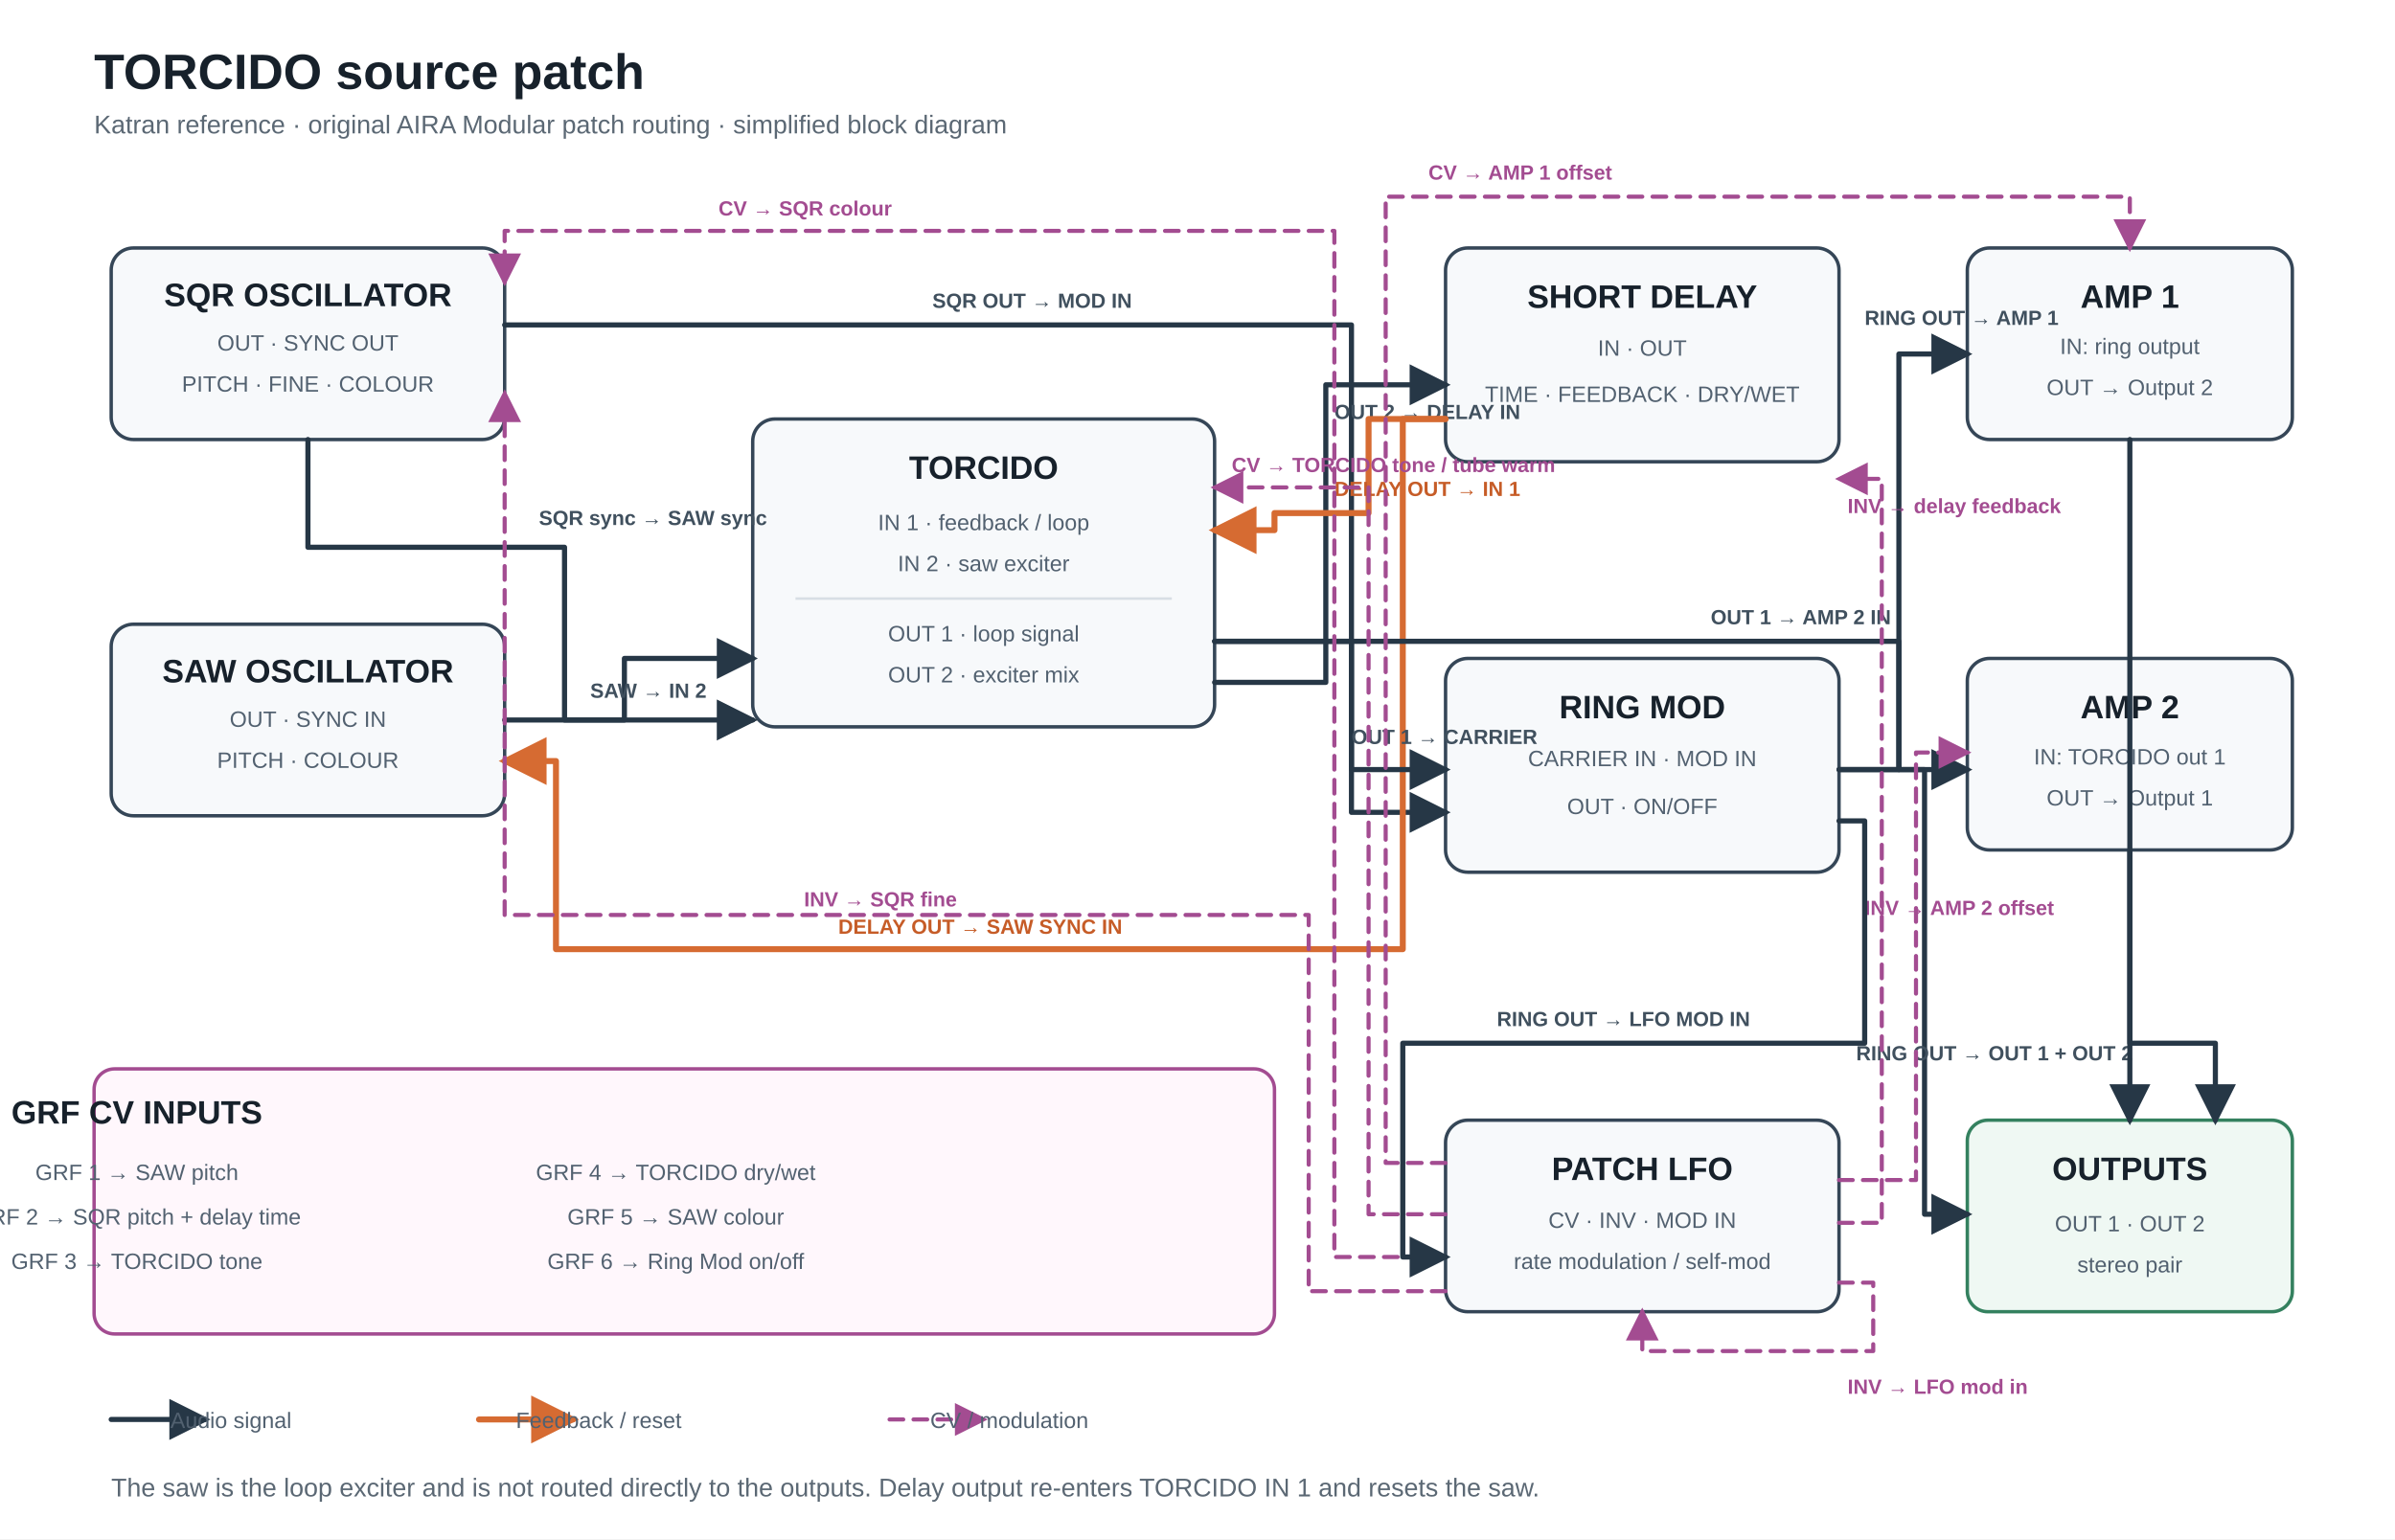
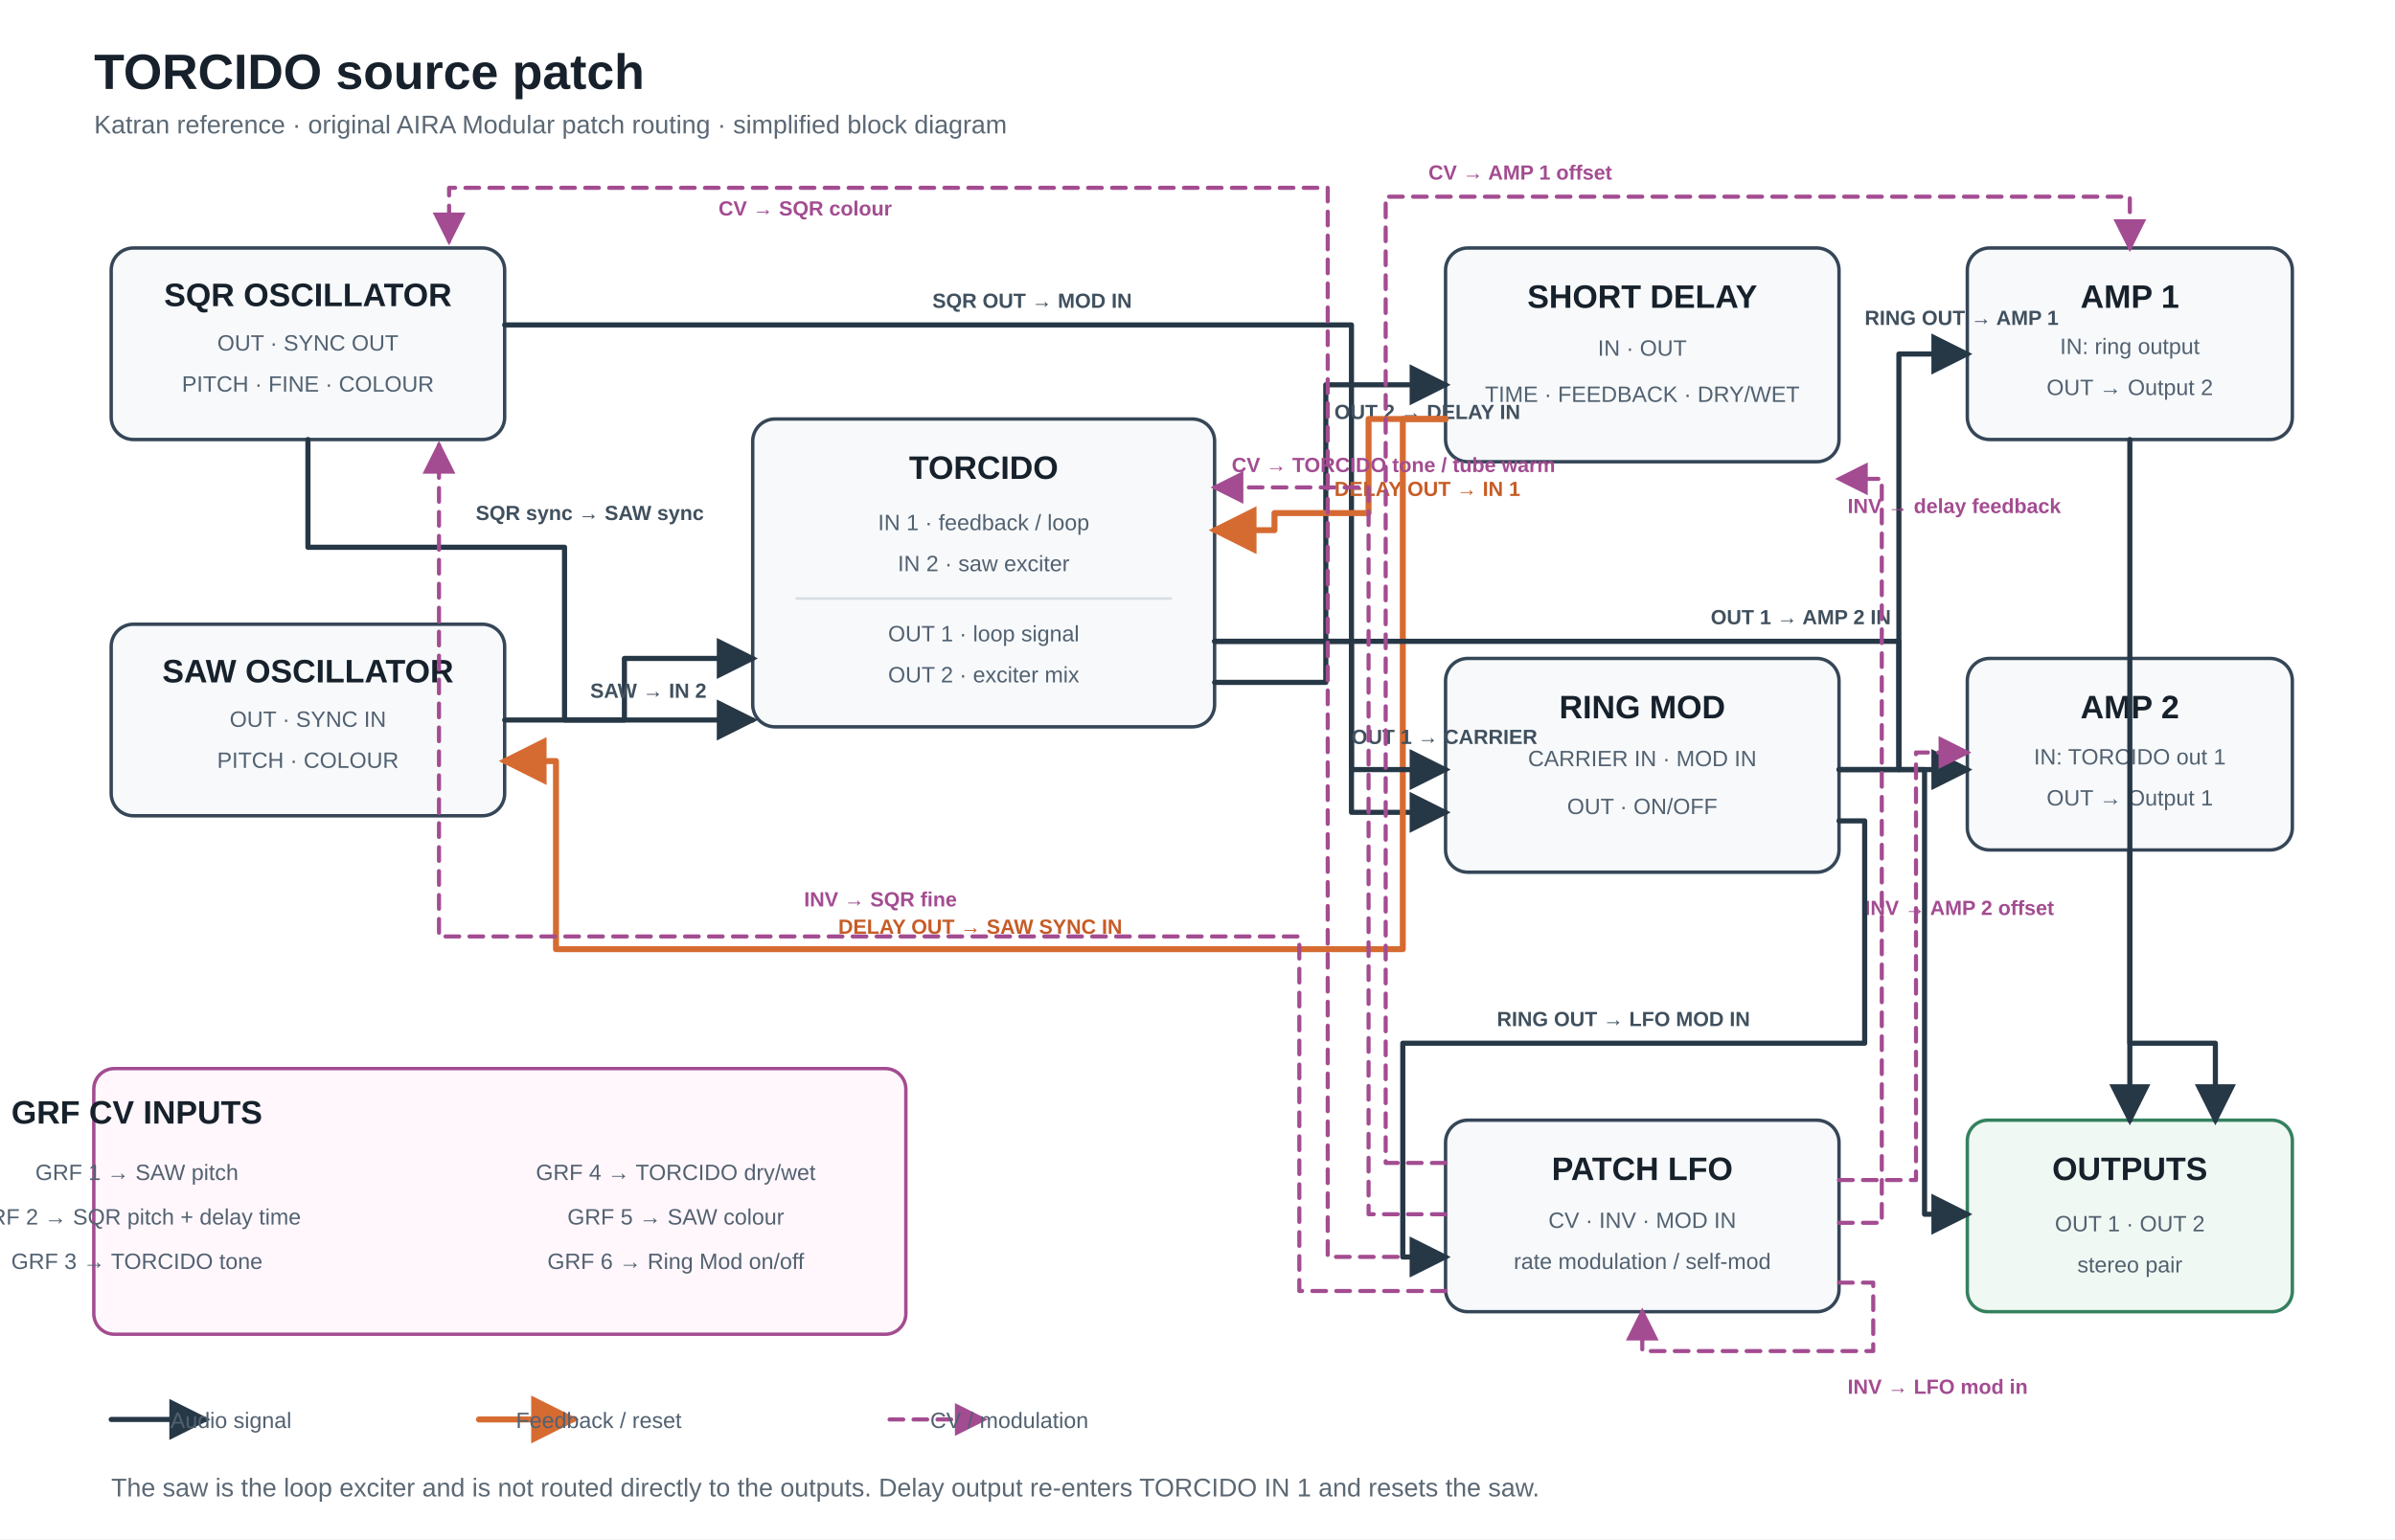
- <svg xmlns="http://www.w3.org/2000/svg" width="1400" height="900" viewBox="0 0 1400 900">
-   <defs>
+ <svg xmlns="http://www.w3.org/2000/svg" width="1400" height="900" viewBox="0 0 1400 900" version="1.1" id="svg63">
+   <defs id="defs3">
    <marker id="a" markerWidth="9" markerHeight="9" refX="7" refY="4" orient="auto">
-       <path d="M0 0L8 4L0 8Z" fill="#263746" />
+       <path d="M0 0L8 4L0 8Z" fill="#263746" id="path1" />
    </marker>
    <marker id="f" markerWidth="9" markerHeight="9" refX="7" refY="4" orient="auto">
-       <path d="M0 0L8 4L0 8Z" fill="#d66b32" />
+       <path d="M0 0L8 4L0 8Z" fill="#d66b32" id="path2" />
    </marker>
    <marker id="c" markerWidth="9" markerHeight="9" refX="7" refY="4" orient="auto">
-       <path d="M0 0L8 4L0 8Z" fill="#a34c91" />
+       <path d="M0 0L8 4L0 8Z" fill="#a34c91" id="path3" />
    </marker>
-     <style>
+     <style id="style3">
 text{font-family:Arial,sans-serif;fill:#17212b}.heading{font-size:29px;font-weight:bold}.sub{font-size:15px;fill:#5b6874}
 .box{fill:#f7f9fb;stroke:#354657;stroke-width:2;rx:13}.ctl{fill:#fff7fc;stroke:#a34c91;stroke-width:2;rx:12}.outbox{fill:#eff8f3;stroke:#34815f;stroke-width:2;rx:12}
 .name{font-size:19px;font-weight:bold;text-anchor:middle}.detail{font-size:13px;fill:#526170;text-anchor:middle}
 .audio{fill:none;stroke:#263746;stroke-width:3;marker-end:url(#a);stroke-linecap:round;stroke-linejoin:round}
 .feedback{fill:none;stroke:#d66b32;stroke-width:3.5;marker-end:url(#f);stroke-linecap:round;stroke-linejoin:round}
 .cv{fill:none;stroke:#a34c91;stroke-width:2.4;stroke-dasharray:8 6;marker-end:url(#c);stroke-linecap:round;stroke-linejoin:round}
 .lab{font-size:12px;font-weight:bold;fill:#40505e}.pink{fill:#a34c91}.orange{fill:#c65c27}
 </style>
  </defs>
-   <rect width="1400" height="900" fill="#fff" />
-   <text x="55" y="52" class="heading">TORCIDO source patch</text>
-   <text x="55" y="78" class="sub">Katran reference · original AIRA Modular patch routing · simplified block diagram</text>
-   <rect class="box" x="65" y="145" width="230" height="112" />
-   <text class="name" x="180" y="179">SQR OSCILLATOR</text>
-   <text class="detail" x="180" y="205">OUT · SYNC OUT</text>
-   <text class="detail" x="180" y="229">PITCH · FINE · COLOUR</text>
-   <rect class="box" x="65" y="365" width="230" height="112" />
-   <text class="name" x="180" y="399">SAW OSCILLATOR</text>
-   <text class="detail" x="180" y="425">OUT · SYNC IN</text>
-   <text class="detail" x="180" y="449">PITCH · COLOUR</text>
-   <rect class="box" x="440" y="245" width="270" height="180" />
-   <text class="name" x="575" y="280">TORCIDO</text>
-   <text class="detail" x="575" y="310">IN 1 · feedback / loop</text>
-   <text class="detail" x="575" y="334">IN 2 · saw exciter</text>
-   <path d="M465 350H685" stroke="#d8dee5" stroke-width="1.5" />
-   <text class="detail" x="575" y="375">OUT 1 · loop signal</text>
-   <text class="detail" x="575" y="399">OUT 2 · exciter mix</text>
-   <rect class="box" x="845" y="145" width="230" height="125" />
-   <text class="name" x="960" y="180">SHORT DELAY</text>
-   <text class="detail" x="960" y="208">IN · OUT</text>
-   <text class="detail" x="960" y="235">TIME · FEEDBACK · DRY/WET</text>
-   <rect class="box" x="845" y="385" width="230" height="125" />
-   <text class="name" x="960" y="420">RING MOD</text>
-   <text class="detail" x="960" y="448">CARRIER IN · MOD IN</text>
-   <text class="detail" x="960" y="476">OUT · ON/OFF</text>
-   <rect class="box" x="1150" y="145" width="190" height="112" />
-   <text class="name" x="1245" y="180">AMP 1</text>
-   <text class="detail" x="1245" y="207">IN: ring output</text>
-   <text class="detail" x="1245" y="231">OUT → Output 2</text>
-   <rect class="box" x="1150" y="385" width="190" height="112" />
-   <text class="name" x="1245" y="420">AMP 2</text>
-   <text class="detail" x="1245" y="447">IN: TORCIDO out 1</text>
-   <text class="detail" x="1245" y="471">OUT → Output 1</text>
-   <rect class="box" x="845" y="655" width="230" height="112" />
-   <text class="name" x="960" y="690">PATCH LFO</text>
-   <text class="detail" x="960" y="718">CV · INV · MOD IN</text>
-   <text class="detail" x="960" y="742">rate modulation / self-mod</text>
-   <rect class="outbox" x="1150" y="655" width="190" height="112" />
-   <text class="name" x="1245" y="690">OUTPUTS</text>
-   <text class="detail" x="1245" y="720">OUT 1 · OUT 2</text>
-   <text class="detail" x="1245" y="744">stereo pair</text>
-   <path class="audio" d="M180 257V320H330V421H440" />
-   <text class="lab" x="315" y="307">SQR sync → SAW sync</text>
-   <path class="audio" d="M295 421H365V385H440" />
-   <text class="lab" x="345" y="408">SAW → IN 2</text>
-   <path class="audio" d="M295 190H790V475H845" />
-   <text class="lab" x="545" y="180">SQR OUT → MOD IN</text>
-   <path class="audio" d="M710 399H775V225H845" />
-   <text class="lab" x="780" y="245">OUT 2 → DELAY IN</text>
-   <path class="feedback" d="M845 245H800V300H745V310H710" />
-   <text class="lab orange" x="780" y="290">DELAY OUT → IN 1</text>
-   <path class="feedback" d="M845 245H820V555H325V445H295" />
-   <text class="lab orange" x="490" y="546">DELAY OUT → SAW SYNC IN</text>
-   <path class="audio" d="M710 375H790V450H845" />
-   <text class="lab" x="790" y="435">OUT 1 → CARRIER</text>
-   <path class="audio" d="M710 375H1110V450H1150" />
-   <text class="lab" x="1000" y="365">OUT 1 → AMP 2 IN</text>
-   <path class="audio" d="M1075 450H1110V207H1150" />
-   <text class="lab" x="1090" y="190">RING OUT → AMP 1</text>
-   <path class="audio" d="M1075 450H1125V710H1150" />
-   <text class="lab" x="1085" y="620">RING OUT → OUT 1 + OUT 2</text>
-   <path class="audio" d="M1245 257V610H1295V655" />
-   <path class="audio" d="M1245 497V655" />
-   <path class="cv" d="M845 680H810V115H1245V145" />
-   <text class="lab pink" x="835" y="105">CV → AMP 1 offset</text>
-   <path class="cv" d="M845 710H800V285H710" />
-   <text class="lab pink" x="720" y="276">CV → TORCIDO tone / tube warm</text>
-   <path class="cv" d="M845 735H780V135H295V165" />
-   <text class="lab pink" x="420" y="126">CV → SQR colour</text>
-   <path class="cv" d="M1075 690H1120V440H1150" />
-   <text class="lab pink" x="1090" y="535">INV → AMP 2 offset</text>
-   <path class="cv" d="M1075 715H1100V280H1075" />
-   <text class="lab pink" x="1080" y="300">INV → delay feedback</text>
-   <path class="cv" d="M845 755H765V535H295V230" />
-   <text class="lab pink" x="470" y="530">INV → SQR fine</text>
-   <path class="cv" d="M1075 750H1095V790H960V767" />
-   <text class="lab pink" x="1080" y="815">INV → LFO mod in</text>
-   <path class="audio" d="M1075 480H1090V610H820V735H845" />
-   <text class="lab" x="875" y="600">RING OUT → LFO MOD IN</text>
-   <rect class="ctl" x="55" y="625" width="690" height="155" />
-   <text x="80" y="657" class="name" text-anchor="start">GRF CV INPUTS</text>
-   <text class="detail" x="80" y="690" text-anchor="start">GRF 1 → SAW pitch</text>
-   <text class="detail" x="80" y="716" text-anchor="start">GRF 2 → SQR pitch + delay time</text>
-   <text class="detail" x="80" y="742" text-anchor="start">GRF 3 → TORCIDO tone</text>
-   <text class="detail" x="395" y="690" text-anchor="start">GRF 4 → TORCIDO dry/wet</text>
-   <text class="detail" x="395" y="716" text-anchor="start">GRF 5 → SAW colour</text>
-   <text class="detail" x="395" y="742" text-anchor="start">GRF 6 → Ring Mod on/off</text>
-   <path d="M65 830H120" class="audio" />
-   <text class="detail" x="135" y="835" text-anchor="start">Audio signal</text>
-   <path d="M280 830H335" class="feedback" />
-   <text class="detail" x="350" y="835" text-anchor="start">Feedback / reset</text>
-   <path d="M520 830H575" class="cv" />
-   <text class="detail" x="590" y="835" text-anchor="start">CV / modulation</text>
-   <text x="65" y="875" class="sub">The saw is the loop exciter and is not routed directly to the outputs. Delay output re-enters TORCIDO IN 1 and resets the saw.</text>
+   <rect width="1400" height="900" fill="#fff" id="rect3" />
+   <text x="55" y="52" class="heading" id="text3">TORCIDO source patch</text>
+   <text x="55" y="78" class="sub" id="text4">Katran reference · original AIRA Modular patch routing · simplified block diagram</text>
+   <rect class="box" x="65" y="145" width="230" height="112" id="rect4" />
+   <text class="name" x="180" y="179" id="text5">SQR OSCILLATOR</text>
+   <text class="detail" x="180" y="205" id="text6">OUT · SYNC OUT</text>
+   <text class="detail" x="180" y="229" id="text7">PITCH · FINE · COLOUR</text>
+   <rect class="box" x="65" y="365" width="230" height="112" id="rect7" />
+   <text class="name" x="180" y="399" id="text8">SAW OSCILLATOR</text>
+   <text class="detail" x="180" y="425" id="text9">OUT · SYNC IN</text>
+   <text class="detail" x="180" y="449" id="text10">PITCH · COLOUR</text>
+   <rect class="box" x="440" y="245" width="270" height="180" id="rect10" />
+   <text class="name" x="575" y="280" id="text11">TORCIDO</text>
+   <text class="detail" x="575" y="310" id="text12">IN 1 · feedback / loop</text>
+   <text class="detail" x="575" y="334" id="text13">IN 2 · saw exciter</text>
+   <path d="M465 350H685" stroke="#d8dee5" stroke-width="1.5" id="path13" />
+   <text class="detail" x="575" y="375" id="text14">OUT 1 · loop signal</text>
+   <text class="detail" x="575" y="399" id="text15">OUT 2 · exciter mix</text>
+   <rect class="box" x="845" y="145" width="230" height="125" id="rect15" />
+   <text class="name" x="960" y="180" id="text16">SHORT DELAY</text>
+   <text class="detail" x="960" y="208" id="text17">IN · OUT</text>
+   <text class="detail" x="960" y="235" id="text18">TIME · FEEDBACK · DRY/WET</text>
+   <rect class="box" x="845" y="385" width="230" height="125" id="rect18" />
+   <text class="name" x="960" y="420" id="text19">RING MOD</text>
+   <text class="detail" x="960" y="448" id="text20">CARRIER IN · MOD IN</text>
+   <text class="detail" x="960" y="476" id="text21">OUT · ON/OFF</text>
+   <rect class="box" x="1150" y="145" width="190" height="112" id="rect21" />
+   <text class="name" x="1245" y="180" id="text22">AMP 1</text>
+   <text class="detail" x="1245" y="207" id="text23">IN: ring output</text>
+   <text class="detail" x="1245" y="231" id="text24">OUT → Output 2</text>
+   <rect class="box" x="1150" y="385" width="190" height="112" id="rect24" />
+   <text class="name" x="1245" y="420" id="text25">AMP 2</text>
+   <text class="detail" x="1245" y="447" id="text26">IN: TORCIDO out 1</text>
+   <text class="detail" x="1245" y="471" id="text27">OUT → Output 1</text>
+   <rect class="box" x="845" y="655" width="230" height="112" id="rect27" />
+   <text class="name" x="960" y="690" id="text28">PATCH LFO</text>
+   <text class="detail" x="960" y="718" id="text29">CV · INV · MOD IN</text>
+   <text class="detail" x="960" y="742" id="text30">rate modulation / self-mod</text>
+   <rect class="outbox" x="1150" y="655" width="190" height="112" id="rect30" />
+   <text class="name" x="1245" y="690" id="text31">OUTPUTS</text>
+   <text class="detail" x="1245" y="720" id="text32">OUT 1 · OUT 2</text>
+   <text class="detail" x="1245" y="744" id="text33">stereo pair</text>
+   <path class="audio" d="M180 257V320H330V421H440" id="path33" />
+   <text class="lab" x="278.087" y="304.086" id="text34">SQR sync → SAW sync</text>
+   <path class="audio" d="M295 421H365V385H440" id="path34" />
+   <text class="lab" x="345" y="408" id="text35">SAW → IN 2</text>
+   <path class="audio" d="M295 190H790V475H845" id="path35" />
+   <text class="lab" x="545" y="180" id="text36">SQR OUT → MOD IN</text>
+   <path class="audio" d="M710 399H775V225H845" id="path36" />
+   <text class="lab" x="780" y="245" id="text37">OUT 2 → DELAY IN</text>
+   <path class="feedback" d="M845 245H800V300H745V310H710" id="path37" />
+   <text class="lab orange" x="780" y="290" id="text38">DELAY OUT → IN 1</text>
+   <path class="feedback" d="M845 245H820V555H325V445H295" id="path38" />
+   <text class="lab orange" x="490" y="546" id="text39">DELAY OUT → SAW SYNC IN</text>
+   <path class="audio" d="M710 375H790V450H845" id="path39" />
+   <text class="lab" x="790" y="435" id="text40">OUT 1 → CARRIER</text>
+   <path class="audio" d="M710 375H1110V450H1150" id="path40" />
+   <text class="lab" x="1000" y="365" id="text41">OUT 1 → AMP 2 IN</text>
+   <path class="audio" d="M1075 450H1110V207H1150" id="path41" />
+   <text class="lab" x="1090" y="190" id="text42">RING OUT → AMP 1</text>
+   <path class="audio" d="M1075 450H1125V710H1150" id="path42" />
+   <path class="audio" d="M1245 257V610H1295V655" id="path43" />
+   <path class="audio" d="M1245 497V655" id="path44" />
+   <path class="cv" d="M845 680H810V115H1245V145" id="path45" />
+   <text class="lab pink" x="835" y="105" id="text45">CV → AMP 1 offset</text>
+   <path class="cv" d="M845 710H800V285H710" id="path46" />
+   <text class="lab pink" x="720" y="276" id="text46">CV → TORCIDO tone / tube warm</text>
+   <path class="cv" d="M 844.951,734.928 H 776.118 V 109.816 H 262.517 v 31.256" id="path47" />
+   <text class="lab pink" x="420" y="126" id="text47">CV → SQR colour</text>
+   <path class="cv" d="M1075 690H1120V440H1150" id="path48" />
+   <text class="lab pink" x="1090" y="535" id="text48">INV → AMP 2 offset</text>
+   <path class="cv" d="M1075 715H1100V280H1075" id="path49" />
+   <text class="lab pink" x="1080" y="300" id="text49">INV → delay feedback</text>
+   <path class="cv" d="M 845.121,754.876 H 759.52 V 547.57 h -502.909 V 260.168" id="path50" />
+   <text class="lab pink" x="470" y="530" id="text50">INV → SQR fine</text>
+   <path class="cv" d="M1075 750H1095V790H960V767" id="path51" />
+   <text class="lab pink" x="1080" y="815" id="text51">INV → LFO mod in</text>
+   <path class="audio" d="M1075 480H1090V610H820V735H845" id="path52" />
+   <text class="lab" x="875" y="600" id="text52">RING OUT → LFO MOD IN</text>
+   <rect class="ctl" x="54.83" y="624.83" width="474.689" height="155.339" id="rect52" />
+   <text x="80" y="657" class="name" text-anchor="start" id="text53">GRF CV INPUTS</text>
+   <text class="detail" x="80" y="690" text-anchor="start" id="text54">GRF 1 → SAW pitch</text>
+   <text class="detail" x="80" y="716" text-anchor="start" id="text55">GRF 2 → SQR pitch + delay time</text>
+   <text class="detail" x="80" y="742" text-anchor="start" id="text56">GRF 3 → TORCIDO tone</text>
+   <text class="detail" x="395" y="690" text-anchor="start" id="text57">GRF 4 → TORCIDO dry/wet</text>
+   <text class="detail" x="395" y="716" text-anchor="start" id="text58">GRF 5 → SAW colour</text>
+   <text class="detail" x="395" y="742" text-anchor="start" id="text59">GRF 6 → Ring Mod on/off</text>
+   <path d="M65 830H120" class="audio" id="path59" />
+   <text class="detail" x="135" y="835" text-anchor="start" id="text60">Audio signal</text>
+   <path d="M280 830H335" class="feedback" id="path60" />
+   <text class="detail" x="350" y="835" text-anchor="start" id="text61">Feedback / reset</text>
+   <path d="M520 830H575" class="cv" id="path61" />
+   <text class="detail" x="590" y="835" text-anchor="start" id="text62">CV / modulation</text>
+   <text x="65" y="875" class="sub" id="text63">The saw is the loop exciter and is not routed directly to the outputs. Delay output re-enters TORCIDO IN 1 and resets the saw.</text>
</svg>
